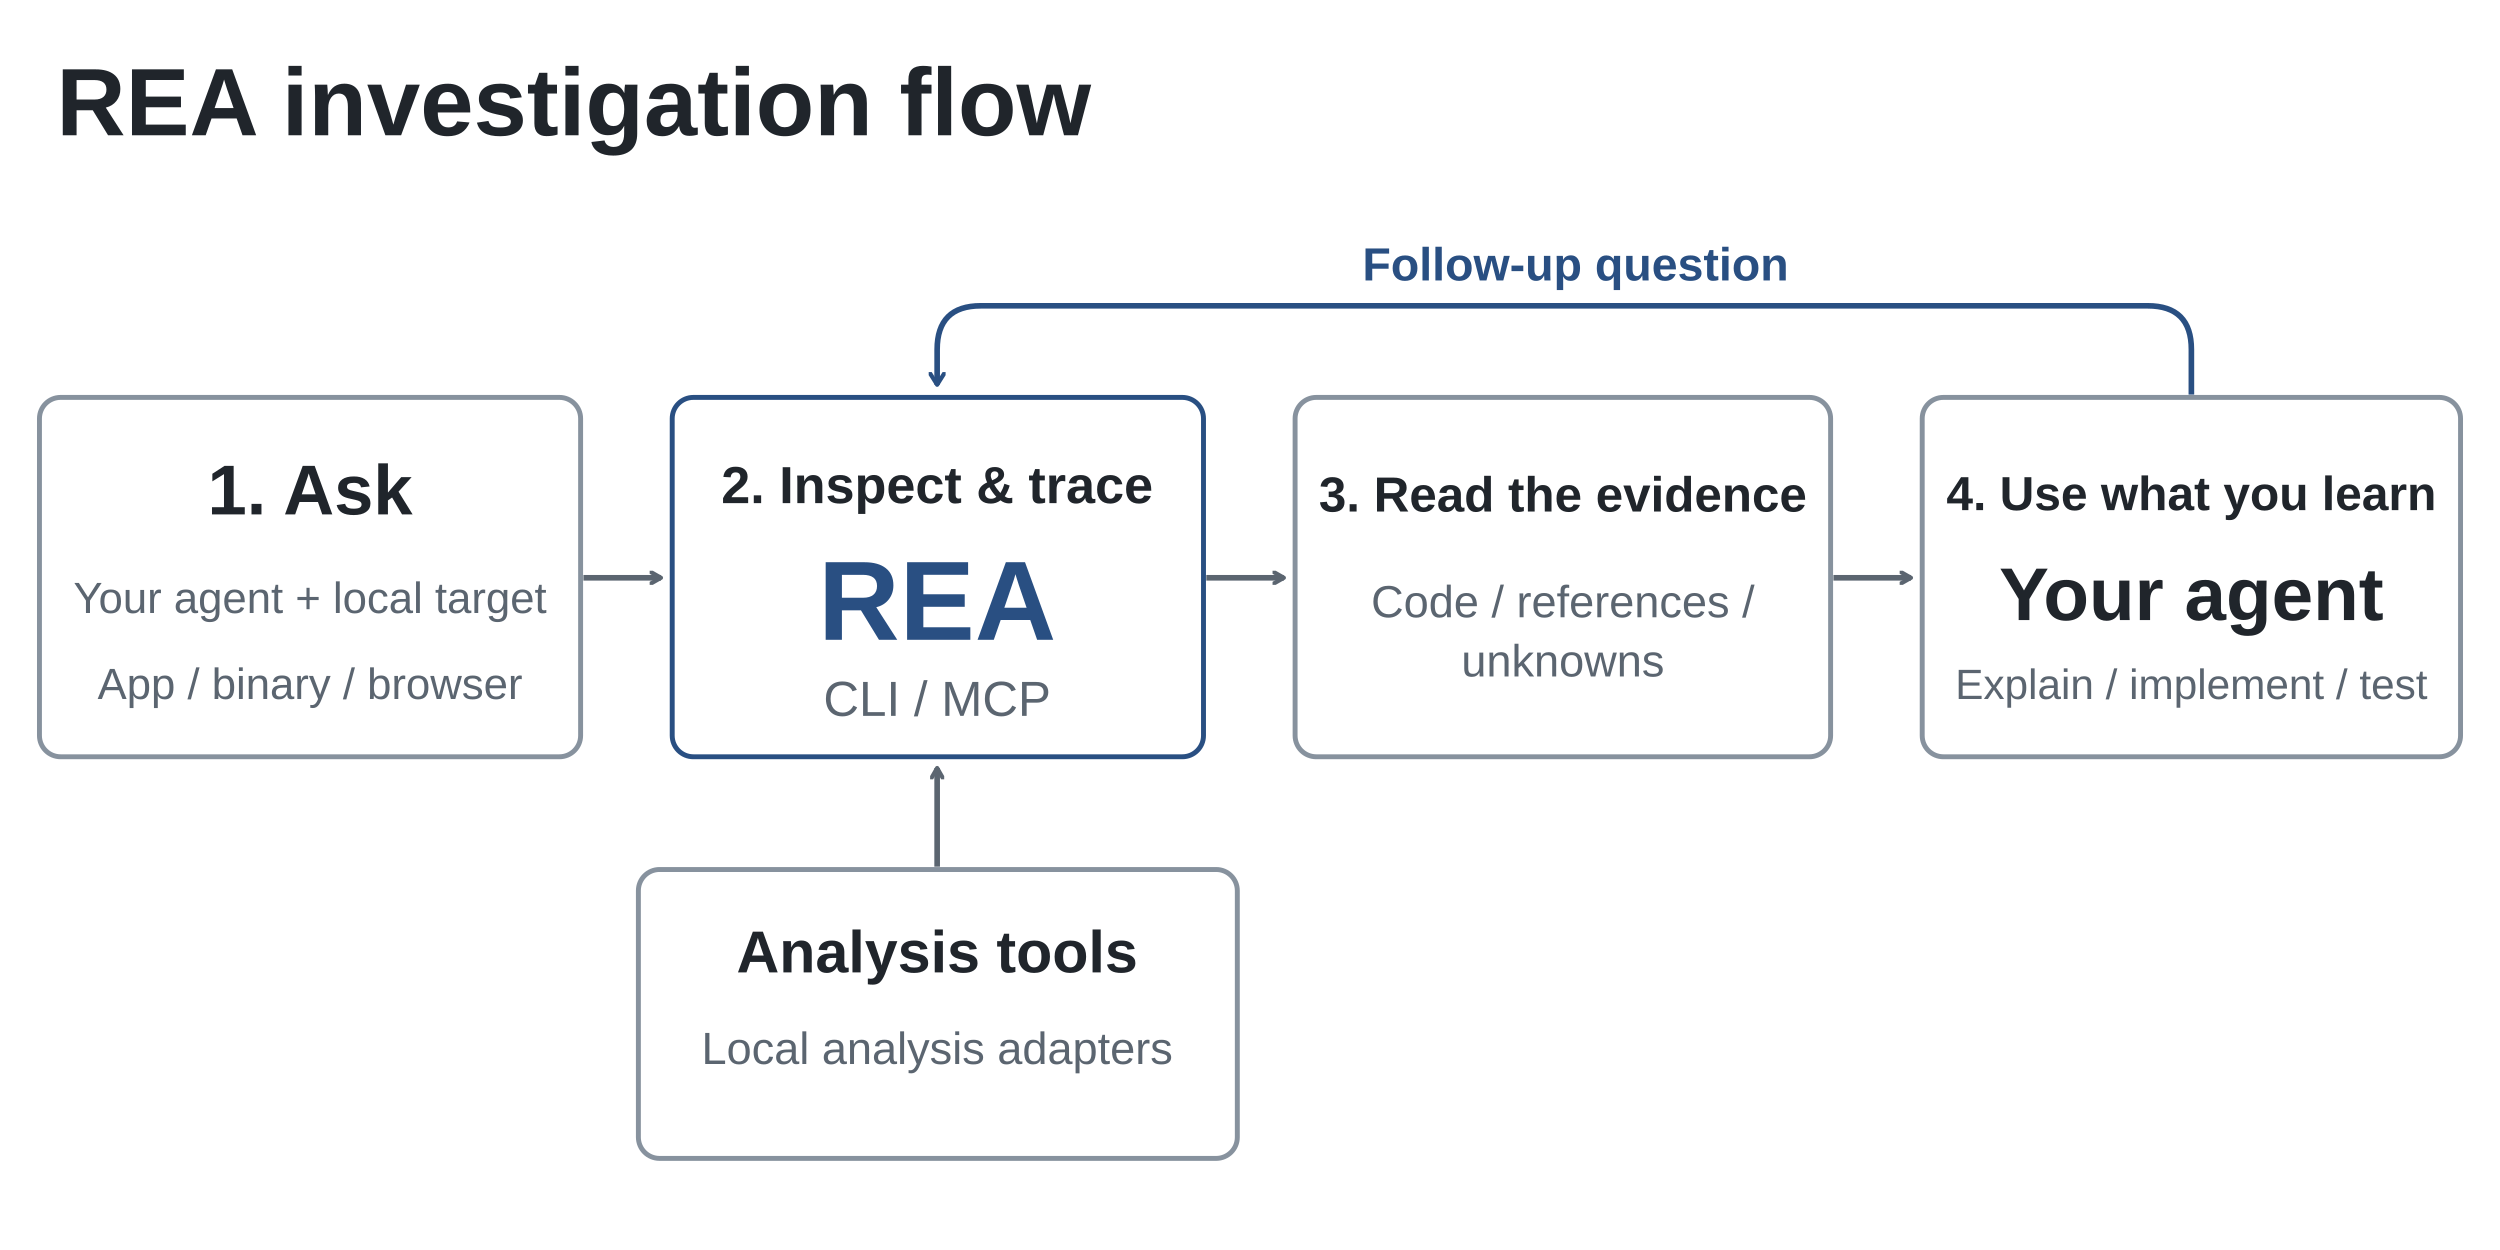
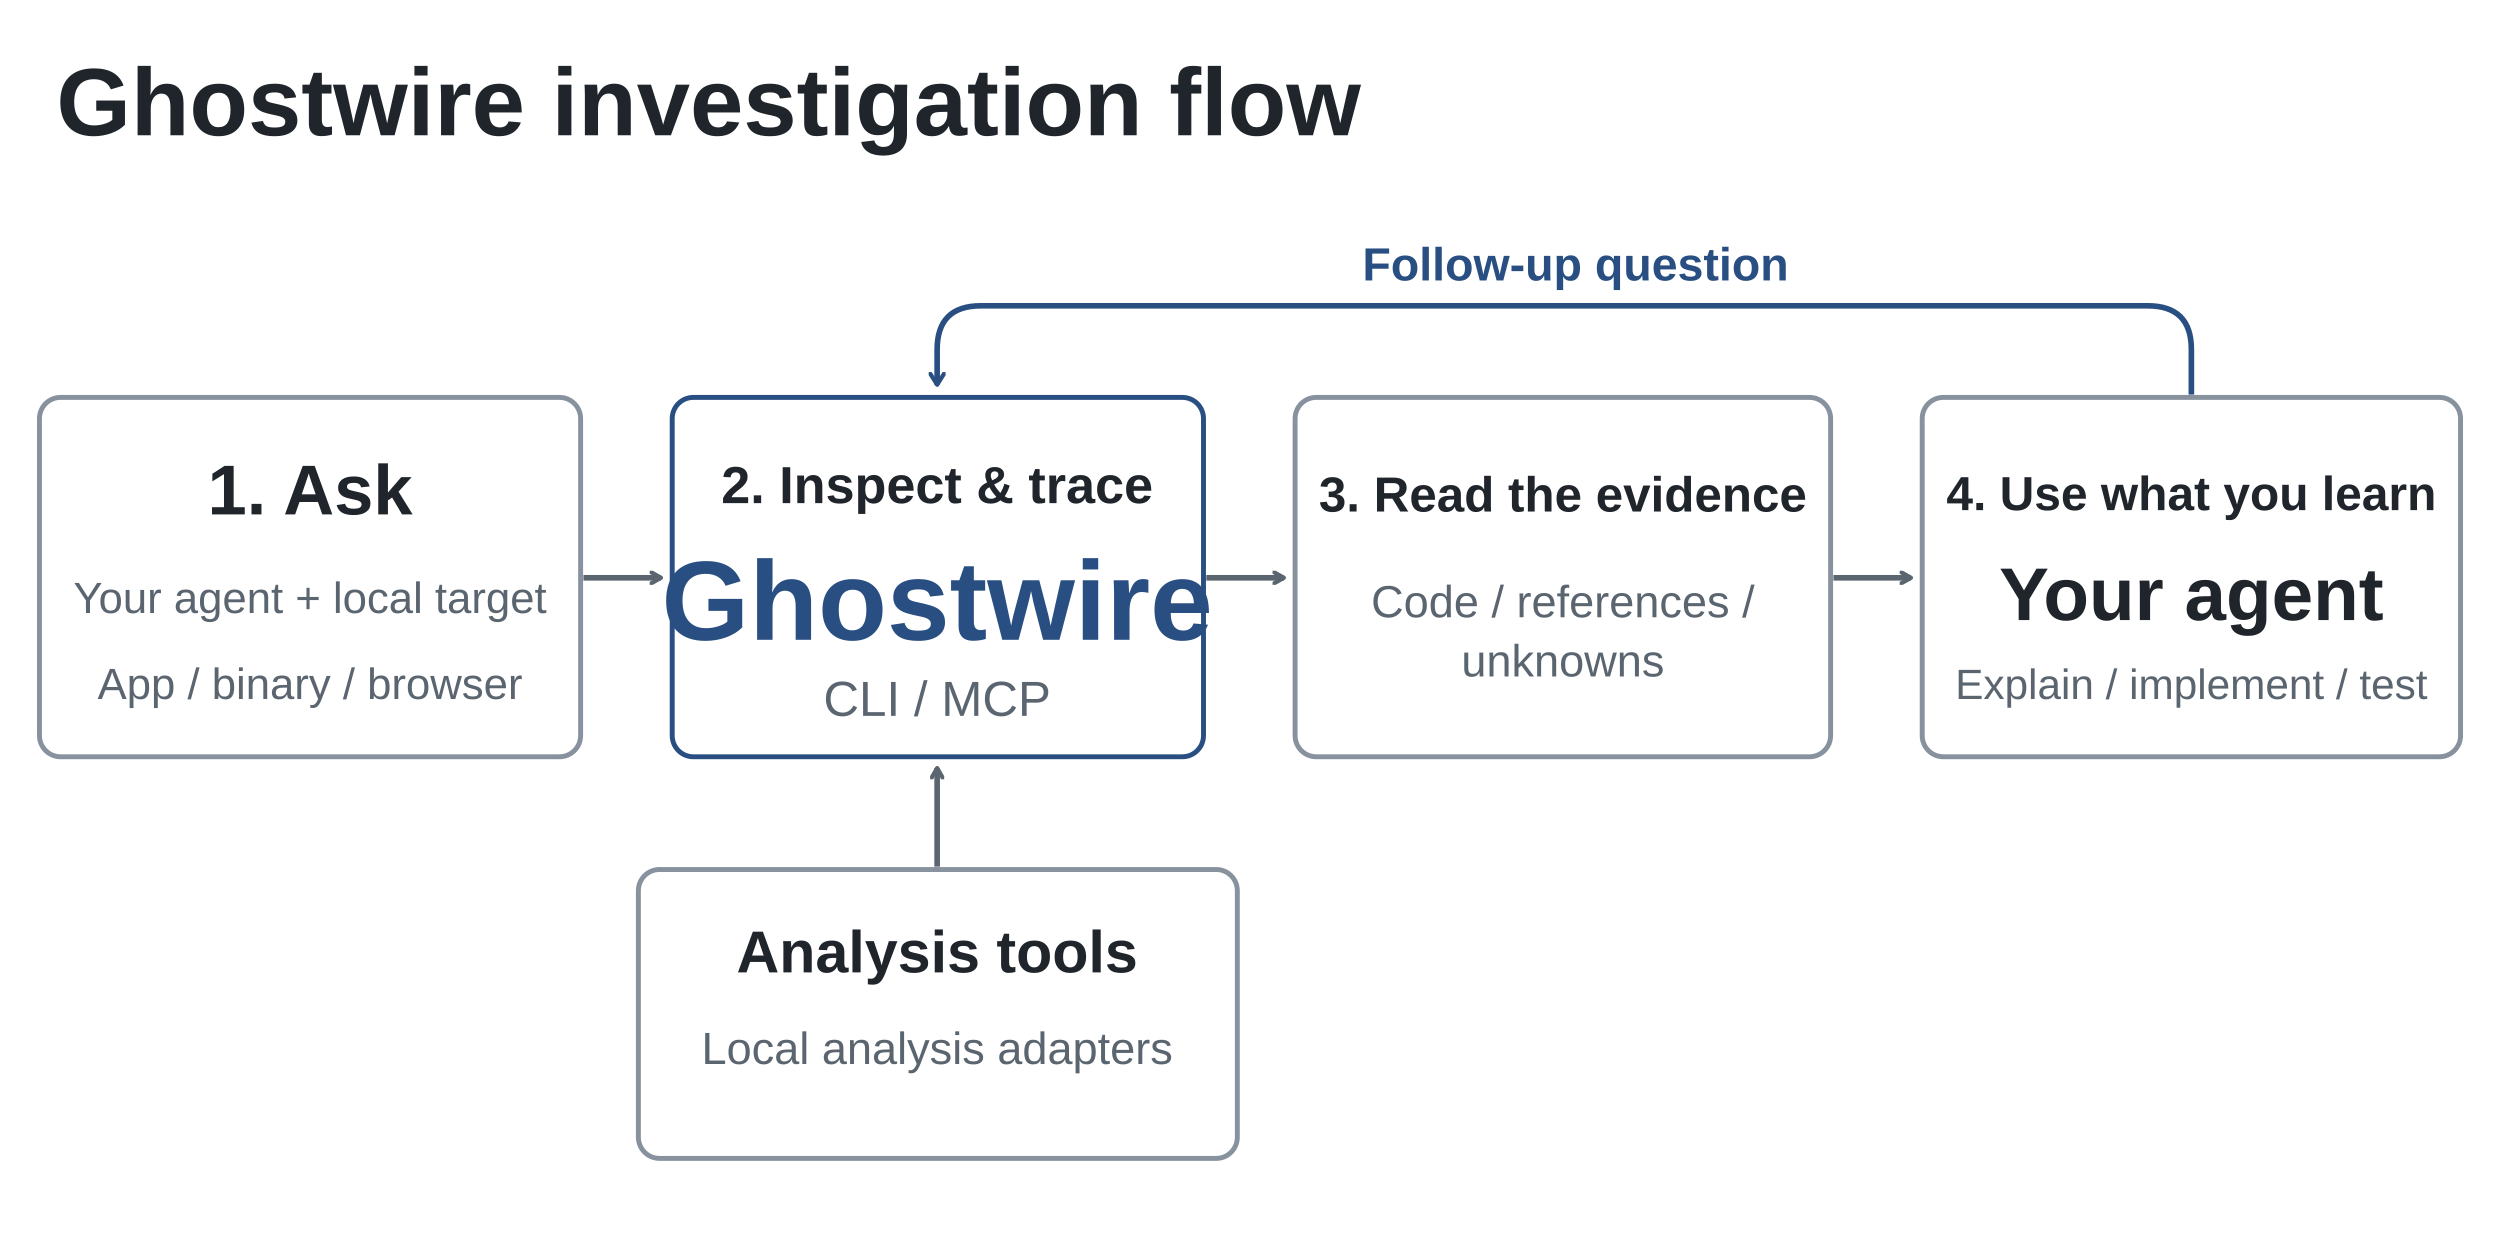
<svg xmlns="http://www.w3.org/2000/svg" width="1774" height="887" viewBox="0 0 1774 887" role="img" aria-labelledby="title desc">
  <defs>
    <marker id="arrow" markerWidth="10" markerHeight="10" refX="8" refY="5" orient="auto-start-reverse" markerUnits="userSpaceOnUse">
      <path d="M1 1 L8 5 L1 9" fill="none" stroke="#5b6570" stroke-width="3" stroke-linecap="round" stroke-linejoin="round" />
    </marker>
    <marker id="blue-arrow" markerWidth="12" markerHeight="12" refX="9" refY="6" orient="auto" markerUnits="userSpaceOnUse">
      <path d="M1 1 L9 6 L1 11" fill="none" stroke="#294f82" stroke-width="3" stroke-linecap="round" stroke-linejoin="round" />
    </marker>
  </defs>
  <style>
@media (prefers-color-scheme: dark){
svg{background-color:#181825}
[fill="#20252b"]{fill:#cdd6f4}
[fill="#294f82"]{fill:#89b4fa}
[stroke="#294f82"]{stroke:#89b4fa}
[fill="#5b6570"]{fill:#a6adc8}
[stroke="#5b6570"]{stroke:#a6adc8}
[stroke="#87929e"]{stroke:#7f849c}
[fill="#ffffff"]{fill:#181825}
}
</style>
  <rect width="1774" height="887" fill="#ffffff" />
  <g font-family="Arial, Helvetica, sans-serif" fill="#20252b">
-     <text x="40" y="96" font-size="68" font-weight="700">REA investigation flow</text>
+     <text x="40" y="96" font-size="68" font-weight="700">Ghostwire investigation flow</text>
    <g fill="none" stroke="#87929e" stroke-width="3.5">
      <rect x="28" y="282" width="384" height="255" rx="15" />
      <rect x="477" y="282" width="377" height="255" rx="15" stroke="#294f82" />
      <rect x="919" y="282" width="380" height="255" rx="15" />
      <rect x="1364" y="282" width="382" height="255" rx="15" />
      <rect x="453" y="617" width="425" height="205" rx="15" />
    </g>
    <g text-anchor="middle">
      <text x="220" y="365" font-size="50" font-weight="700">1. Ask</text>
      <text x="220" y="435" font-size="31" fill="#5b6570">Your agent + local target</text>
      <text x="220" y="496" font-size="31" fill="#5b6570">App / binary / browser</text>
      <text x="665" y="357" font-size="37" font-weight="700">2. Inspect &amp; trace</text>
-       <text x="665" y="454" font-size="80" font-weight="700" fill="#294f82">REA</text>
+       <text x="665" y="454" font-size="80" font-weight="700" fill="#294f82">Ghostwire</text>
      <text x="665" y="508" font-size="35" fill="#5b6570">CLI / MCP</text>
      <text x="1109" y="363" font-size="35" font-weight="700">3. Read the evidence</text>
      <text x="1109" y="438" font-size="32" fill="#5b6570">Code / references /</text>
      <text x="1109" y="480" font-size="32" fill="#5b6570">unknowns</text>
      <text x="1555" y="362" font-size="34" font-weight="700">4. Use what you learn</text>
      <text x="1555" y="440" font-size="53" font-weight="700">Your agent</text>
      <text x="1555" y="496" font-size="30" fill="#5b6570">Explain / implement / test</text>
      <text x="665" y="690" font-size="42" font-weight="700">Analysis tools</text>
      <text x="665" y="755" font-size="32" fill="#5b6570">Local analysis adapters</text>
      <text x="1118" y="199" font-size="33" font-weight="700" fill="#294f82">Follow-up question</text>
    </g>
  </g>
  <g fill="none" stroke="#5b6570" stroke-width="4" marker-end="url(#arrow)">
    <path d="M414 410 H469" />
    <path d="M856 410 H911" />
    <path d="M1301 410 H1356" />
    <path d="M665 615 V545" />
  </g>
  <path d="M1555 280 V248 Q1555 217 1524 217 H696 Q665 217 665 248 V273" fill="none" stroke="#294f82" stroke-width="4" marker-end="url(#blue-arrow)" />
</svg>
